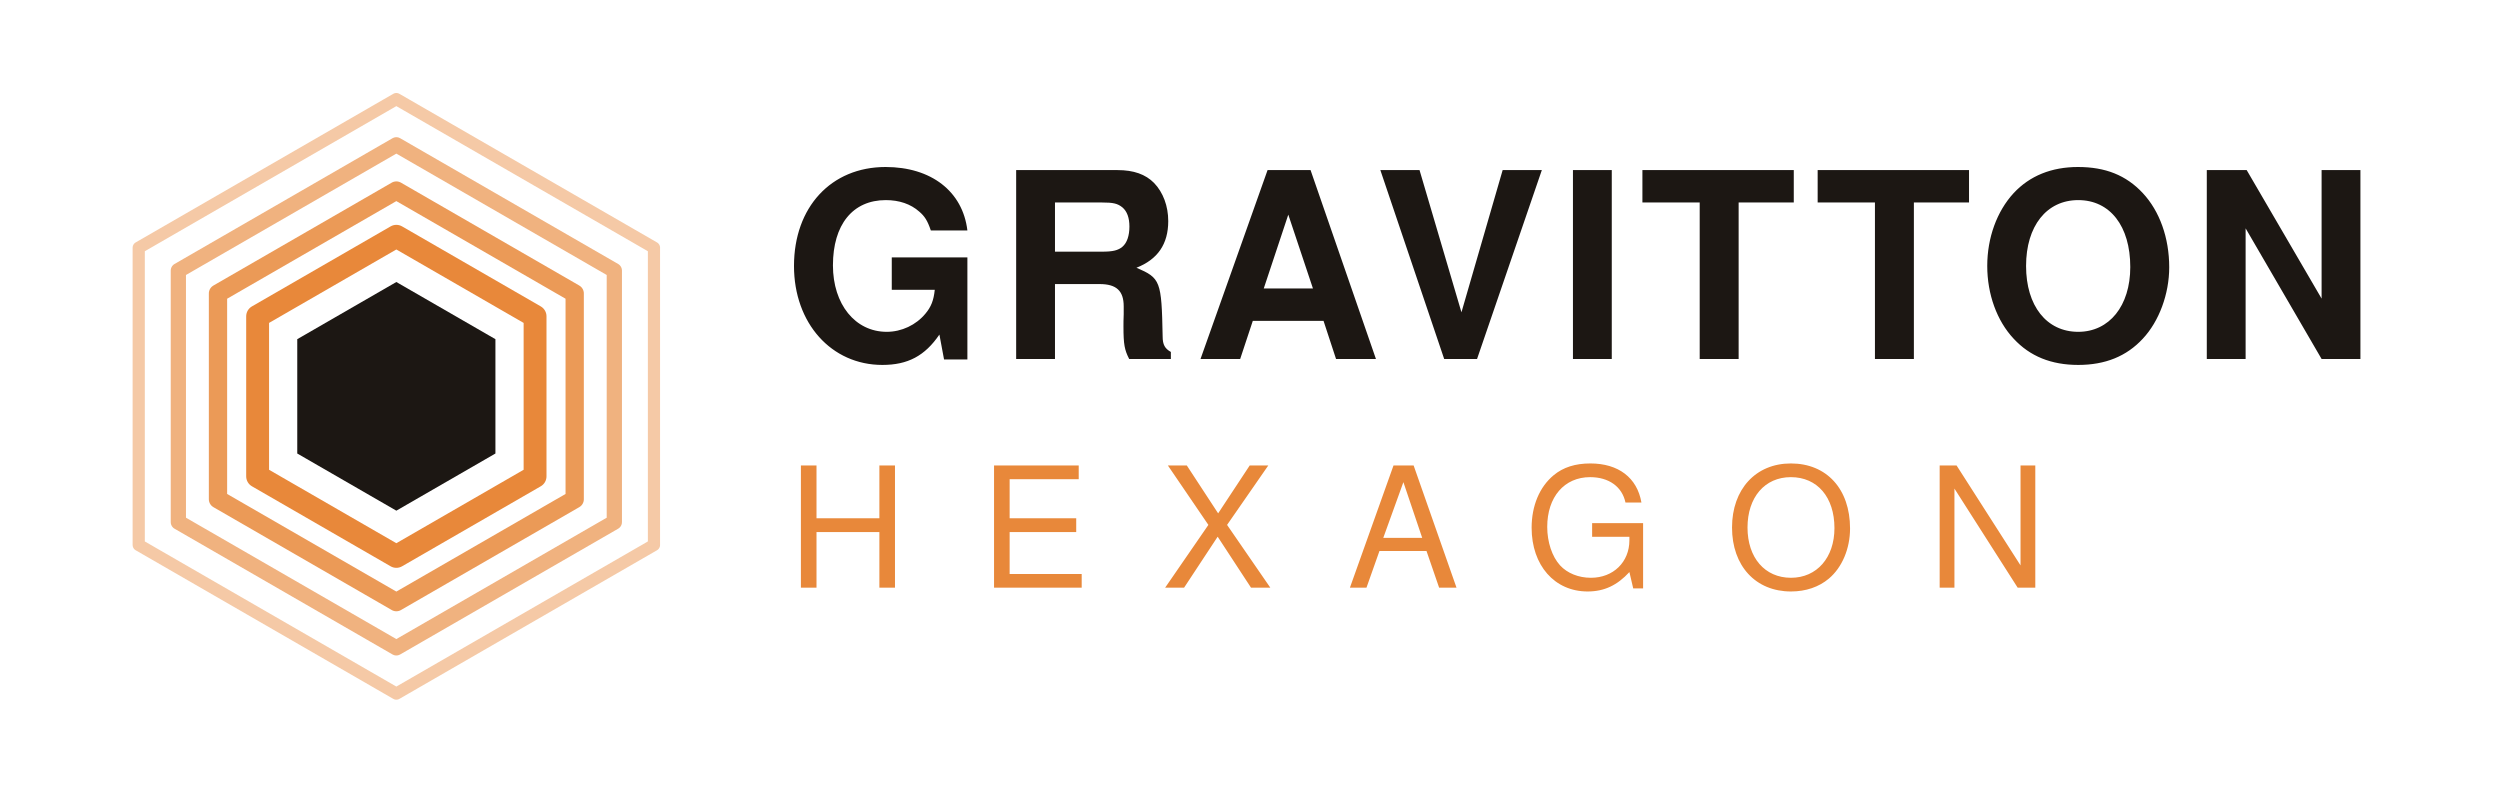
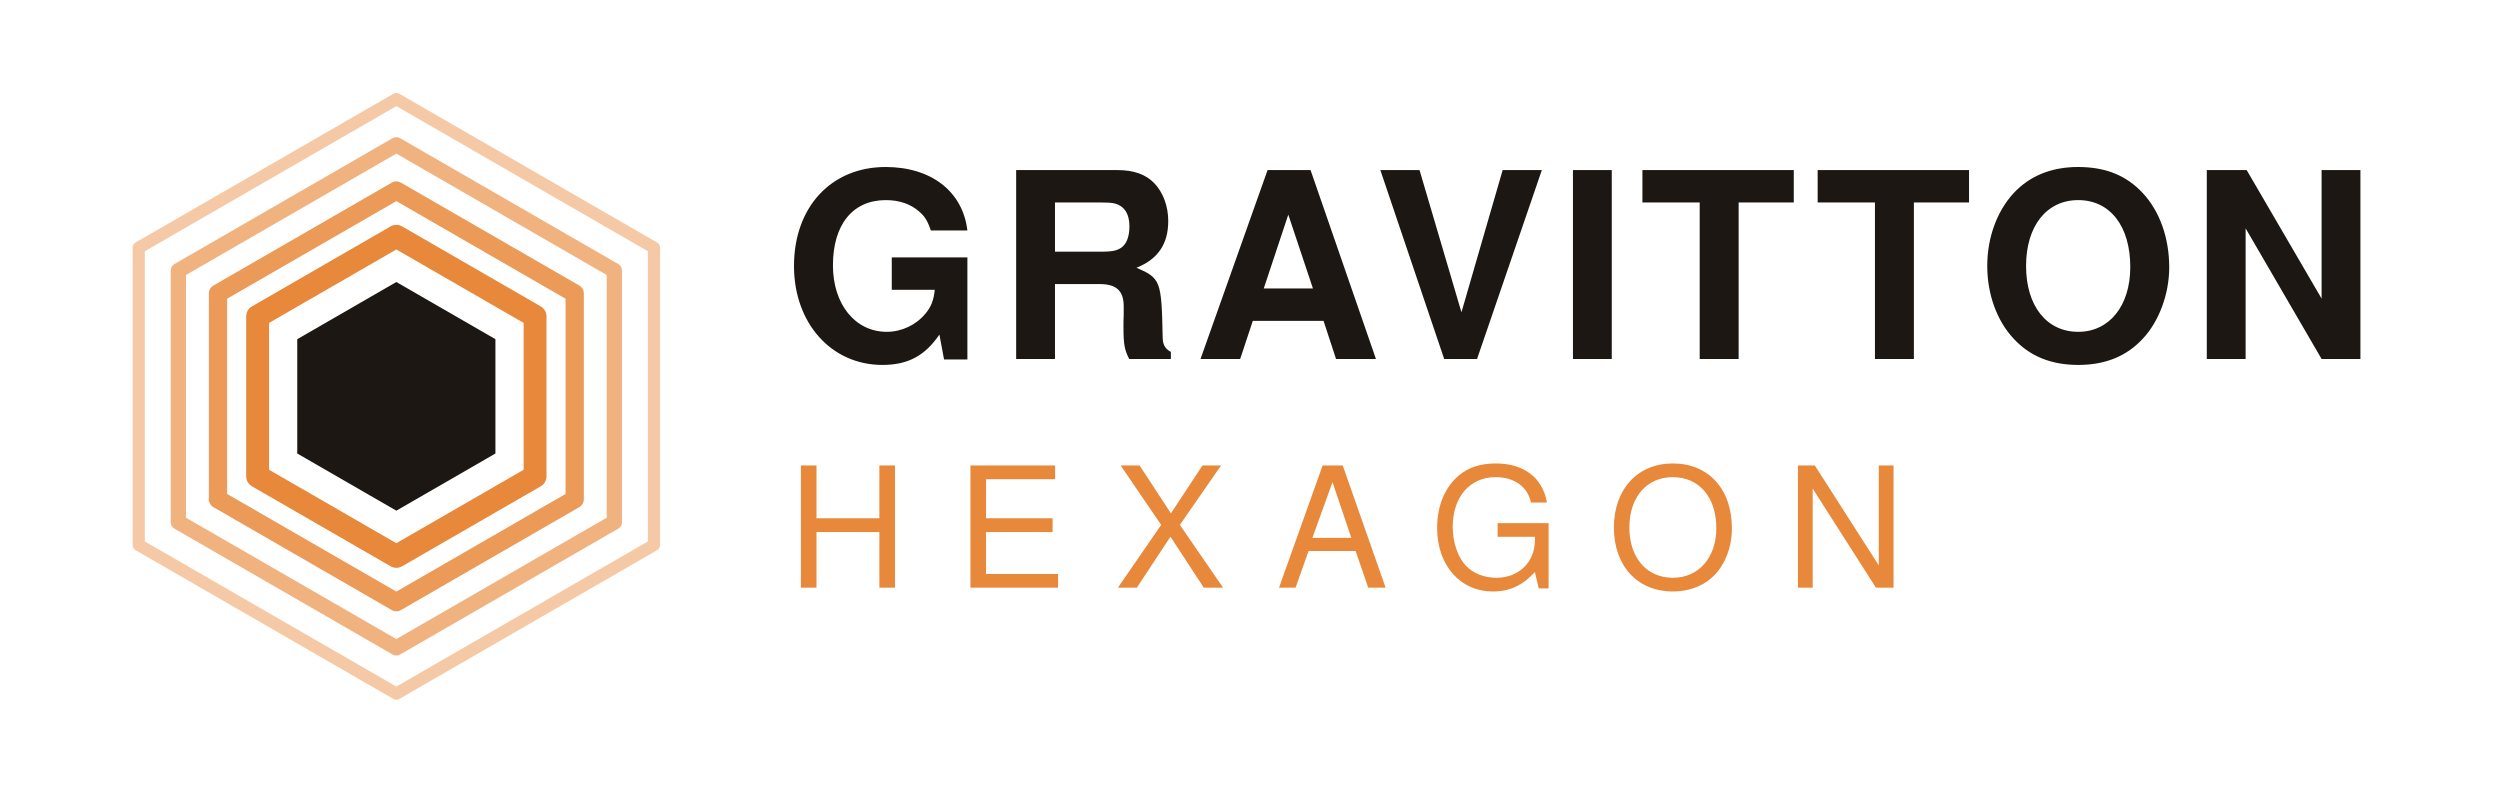
<svg xmlns="http://www.w3.org/2000/svg" width="328" height="104" viewBox="0 0 328 104" role="img" aria-label="Gravitton hexagon">
  <g>
    <polygon points="85.8,71.5 52.0,91.0 18.2,71.5 18.2,32.5 52.0,13.0 85.8,32.5" fill="none" stroke="#e8883a" stroke-width="1.6" stroke-linejoin="round" opacity="0.45" />
    <polygon points="80.6,68.5 52.0,85.0 23.4,68.5 23.4,35.5 52.0,19.0 80.6,35.5" fill="none" stroke="#e8883a" stroke-width="2.0" stroke-linejoin="round" opacity="0.65" />
    <polygon points="75.4,65.5 52.0,79.0 28.6,65.5 28.6,38.5 52.0,25.0 75.4,38.5" fill="none" stroke="#e8883a" stroke-width="2.4" stroke-linejoin="round" opacity="0.85" />
    <polygon points="70.2,62.5 52.0,73.0 33.8,62.5 33.8,41.5 52.0,31.0 70.2,41.5" fill="none" stroke="#e8883a" stroke-width="3.0" stroke-linejoin="round" opacity="1.0" />
    <polygon points="65.0,59.5 52.0,67.0 39.0,59.5 39.0,44.5 52.0,37.0 65.0,44.5" fill="#1c1713" />
  </g>
  <text x="102.75" y="47.1" font-family="Helvetica Neue, Helvetica, Arial, sans-serif" font-size="34" font-weight="700" letter-spacing="1.4" fill="#1c1713">GRAVITTON</text>
-   <text x="103.25" y="77.1" font-family="Helvetica Neue, Helvetica, Arial, sans-serif" font-size="22" font-weight="400" letter-spacing="9.3" fill="#e8883a">HEXAGON</text>
+   <text x="103.25" y="77.1" font-family="Helvetica Neue, Helvetica, Arial, sans-serif" font-size="22" font-weight="400" letter-spacing="6.2" fill="#e8883a">HEXAGON</text>
</svg>
